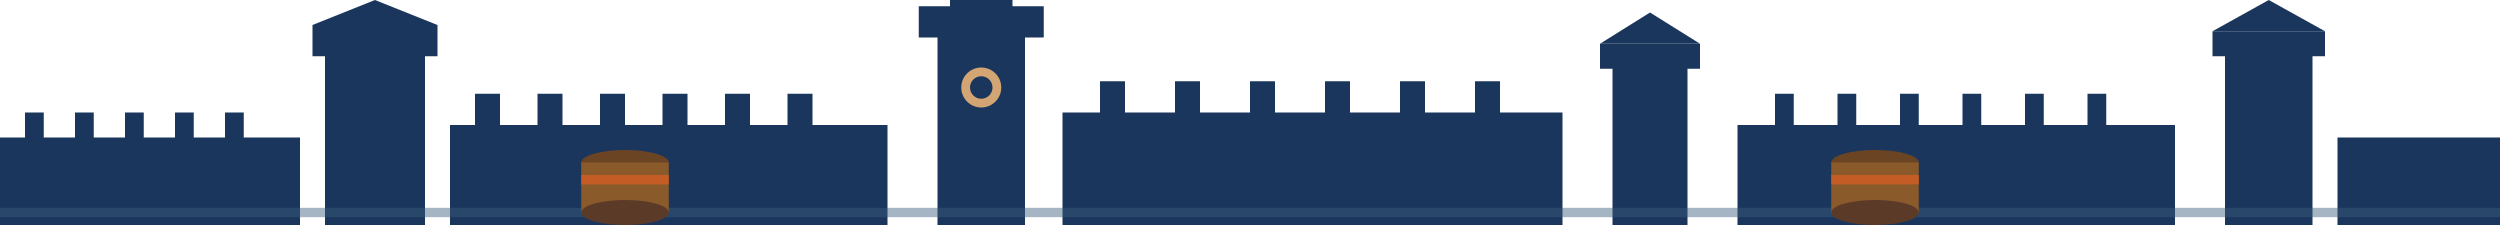
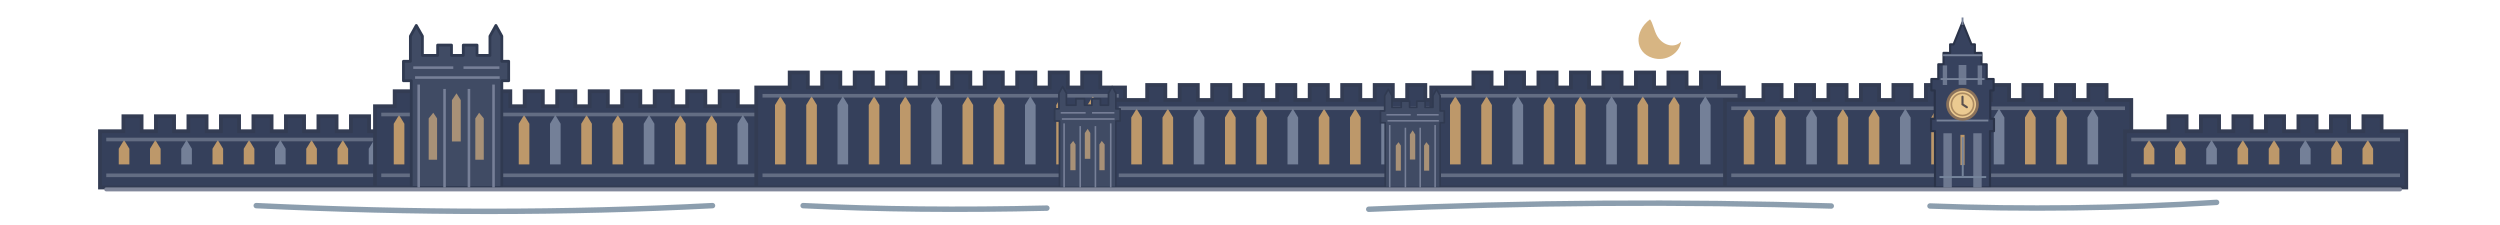
<svg xmlns="http://www.w3.org/2000/svg" viewBox="0 0 400 36" fill="none" aria-hidden="true">
-   <g fill="#1B365D">
-     <rect x="0" y="22" width="48" height="14" />
-     <rect x="4" y="18" width="3" height="5" />
-     <rect x="12" y="18" width="3" height="5" />
-     <rect x="20" y="18" width="3" height="5" />
-     <rect x="28" y="18" width="3" height="5" />
-     <rect x="36" y="18" width="3" height="5" />
-     <rect x="52" y="8" width="16" height="28" />
-     <rect x="50" y="4" width="20" height="5" />
-     <polygon points="60,0 50,4 70,4" />
-     <rect x="72" y="20" width="70" height="16" />
-     <rect x="76" y="15" width="4" height="6" />
-     <rect x="86" y="15" width="4" height="6" />
-     <rect x="96" y="15" width="4" height="6" />
-     <rect x="106" y="15" width="4" height="6" />
-     <rect x="116" y="15" width="4" height="6" />
-     <rect x="126" y="15" width="4" height="6" />
-     <rect x="150" y="4" width="14" height="32" />
-     <rect x="147" y="1" width="20" height="5" />
-     <rect x="152" y="-6" width="10" height="9" />
-     <polygon points="157,-10 150,-6 164,-6" />
-     <rect x="170" y="18" width="80" height="18" />
-     <rect x="176" y="13" width="4" height="6" />
-     <rect x="188" y="13" width="4" height="6" />
-     <rect x="200" y="13" width="4" height="6" />
-     <rect x="212" y="13" width="4" height="6" />
-     <rect x="224" y="13" width="4" height="6" />
-     <rect x="236" y="13" width="4" height="6" />
-     <rect x="258" y="10" width="12" height="26" />
-     <rect x="256" y="7" width="16" height="4" />
-     <polygon points="264,2 256,7 272,7" />
-     <rect x="278" y="20" width="70" height="16" />
-     <rect x="284" y="15" width="3" height="5" />
-     <rect x="294" y="15" width="3" height="5" />
-     <rect x="304" y="15" width="3" height="5" />
-     <rect x="314" y="15" width="3" height="5" />
-     <rect x="324" y="15" width="3" height="5" />
-     <rect x="334" y="15" width="3" height="5" />
-     <rect x="356" y="8" width="14" height="28" />
-     <rect x="354" y="5" width="18" height="4" />
-     <polygon points="363,0 354,5 372,5" />
-     <rect x="374" y="22" width="26" height="14" />
+   <g transform="translate(16 30) rotate(0) scale(1)">
+     <path d="M0 0H47V-9h-1.65h-2.3v-2.4h-2.9v2.4h-2.3v-2.4h-2.9v2.4h-2.3v-2.4h-2.9v2.4h-2.3v-2.4h-2.9v2.4h-2.3v-2.4h-2.9v2.4h-2.3v-2.4h-2.9v2.4h-2.3v-2.4h-2.9v2.4h-2.3v-2.4h-2.9v2.4H0Z" fill="#35405b" stroke="#333c53" stroke-width=".61" />
+     <path d="M3 -3.7v-2.5l.85-1.4.85 1.4v2.5Z" fill="#bd986a" />
+     <path d="M8 -3.7v-2.5l.85-1.4.85 1.4v2.5Z" fill="#bd986a" />
+     <path d="M13 -3.7v-2.5l.85-1.4.85 1.4v2.5Z" fill="#748098" />
+     <path d="M18 -3.7v-2.5l.85-1.4.85 1.4v2.5Z" fill="#bd986a" />
+     <path d="M23 -3.7v-2.5l.85-1.4.85 1.4v2.5Z" fill="#bd986a" />
+     <path d="M28 -3.7v-2.5l.85-1.4.85 1.4v2.5Z" fill="#748098" />
+     <path d="M33 -3.7v-2.5l.85-1.4.85 1.4v2.5Z" fill="#bd986a" />
+     <path d="M38 -3.7v-2.5l.85-1.4.85 1.4v2.5Z" fill="#bd986a" />
+     <path d="M43 -3.7v-2.5l.85-1.4.85 1.4v2.5Z" fill="#748098" />
+     <path d="M1 -1.95H46M1 -7.68H46" stroke="#788296" stroke-width=".58" opacity=".68" />
  </g>
-   <circle cx="157" cy="14" r="3.2" fill="#d4a574" />
-   <circle cx="157" cy="14" r="1.8" fill="#1B365D" />
-   <path d="M0 34 H400" stroke="#3a5a7a" stroke-width="1.5" opacity="0.45" />
-   <g transform="translate(100,24)">
-     <ellipse cx="0" cy="2" rx="7" ry="2" fill="#6b4423" />
-     <rect x="-7" y="2" width="14" height="8" fill="#8a5a2b" />
-     <ellipse cx="0" cy="10" rx="7" ry="2" fill="#5c3a28" />
-     <rect x="-7" y="4" width="14" height="1.5" fill="#c45c26" />
+   <g transform="translate(60 30) rotate(0) scale(1)">
+     <path d="M0 0H62V-13h-1.65h-2.3v-2.4h-2.9v2.4h-2.3v-2.4h-2.9v2.4h-2.3v-2.4h-2.9v2.4h-2.3v-2.4h-2.9v2.4h-2.3v-2.4h-2.9v2.4h-2.3v-2.4h-2.9v2.4h-2.3v-2.4h-2.9v2.4h-2.3v-2.4h-2.9v2.4h-2.3v-2.4h-2.9v2.4h-2.3v-2.4h-2.9v2.4h-2.3v-2.4h-2.9v2.4H0Z" fill="#35405b" stroke="#333c53" stroke-width=".61" />
+     <path d="M3 -3.7v-6.5l.85-1.4.85 1.4v6.5Z" fill="#bd986a" />
+     <path d="M8 -3.7v-6.5l.85-1.4.85 1.4v6.5Z" fill="#bd986a" />
+     <path d="M13 -3.7v-6.5l.85-1.4.85 1.4v6.5Z" fill="#748098" />
+     <path d="M18 -3.7v-6.5l.85-1.4.85 1.4v6.5Z" fill="#bd986a" />
+     <path d="M23 -3.7v-6.5l.85-1.4.85 1.4v6.5Z" fill="#bd986a" />
+     <path d="M28 -3.7v-6.5l.85-1.4.85 1.4v6.5Z" fill="#748098" />
+     <path d="M33 -3.7v-6.5l.85-1.4.85 1.4v6.5Z" fill="#bd986a" />
+     <path d="M38 -3.7v-6.5l.85-1.4.85 1.4v6.5Z" fill="#bd986a" />
+     <path d="M43 -3.7v-6.5l.85-1.4.85 1.4v6.5Z" fill="#748098" />
+     <path d="M48 -3.7v-6.5l.85-1.4.85 1.4v6.5Z" fill="#bd986a" />
+     <path d="M53 -3.7v-6.5l.85-1.4.85 1.4v6.5Z" fill="#bd986a" />
+     <path d="M58 -3.7v-6.5l.85-1.4.85 1.4v6.5Z" fill="#748098" />
+     <path d="M1 -1.95H61M1 -11.68H61" stroke="#788296" stroke-width=".58" opacity=".68" />
  </g>
-   <g transform="translate(300,24)">
-     <ellipse cx="0" cy="2" rx="7" ry="2" fill="#6b4423" />
-     <rect x="-7" y="2" width="14" height="8" fill="#8a5a2b" />
-     <ellipse cx="0" cy="10" rx="7" ry="2" fill="#5c3a28" />
-     <rect x="-7" y="4" width="14" height="1.5" fill="#c45c26" />
+   <g transform="translate(121 30) rotate(0) scale(1)">
+     <path d="M0 0H59V-16h-1.65h-2.3v-2.4h-2.9v2.4h-2.3v-2.4h-2.9v2.4h-2.3v-2.4h-2.9v2.4h-2.3v-2.4h-2.9v2.4h-2.3v-2.4h-2.9v2.4h-2.3v-2.4h-2.9v2.4h-2.3v-2.4h-2.9v2.4h-2.3v-2.4h-2.9v2.4h-2.3v-2.4h-2.9v2.4h-2.3v-2.4h-2.9v2.4H0Z" fill="#35405b" stroke="#333c53" stroke-width=".61" />
+     <path d="M3 -3.7v-9.5l.85-1.4.85 1.4v9.5Z" fill="#bd986a" />
+     <path d="M8 -3.7v-9.5l.85-1.4.85 1.4v9.5Z" fill="#bd986a" />
+     <path d="M13 -3.7v-9.5l.85-1.4.85 1.4v9.5Z" fill="#748098" />
+     <path d="M18 -3.7v-9.5l.85-1.4.85 1.4v9.5Z" fill="#bd986a" />
+     <path d="M23 -3.7v-9.5l.85-1.4.85 1.4v9.5Z" fill="#bd986a" />
+     <path d="M28 -3.7v-9.5l.85-1.4.85 1.4v9.5Z" fill="#748098" />
+     <path d="M33 -3.7v-9.5l.85-1.4.85 1.4v9.5Z" fill="#bd986a" />
+     <path d="M38 -3.7v-9.5l.85-1.4.85 1.4v9.5Z" fill="#bd986a" />
+     <path d="M43 -3.7v-9.5l.85-1.4.85 1.4v9.5Z" fill="#748098" />
+     <path d="M48 -3.7v-9.5l.85-1.4.85 1.4v9.5Z" fill="#bd986a" />
+     <path d="M53 -3.7v-9.5l.85-1.4.85 1.4v9.5Z" fill="#bd986a" />
+     <path d="M1 -1.95H58M1 -14.68H58" stroke="#788296" stroke-width=".58" opacity=".68" />
  </g>
+   <g transform="translate(178 30) rotate(0) scale(1)">
+     <path d="M0 0H54V-14h-1.65h-2.3v-2.4h-2.9v2.4h-2.3v-2.4h-2.9v2.4h-2.3v-2.4h-2.9v2.4h-2.3v-2.4h-2.9v2.4h-2.3v-2.4h-2.9v2.4h-2.3v-2.4h-2.9v2.4h-2.3v-2.4h-2.9v2.4h-2.3v-2.4h-2.9v2.4h-2.3v-2.4h-2.9v2.4H0Z" fill="#35405b" stroke="#333c53" stroke-width=".61" />
+     <path d="M3 -3.7v-7.5l.85-1.4.85 1.4v7.5Z" fill="#bd986a" />
+     <path d="M8 -3.7v-7.5l.85-1.4.85 1.4v7.5Z" fill="#bd986a" />
+     <path d="M13 -3.7v-7.5l.85-1.4.85 1.4v7.5Z" fill="#748098" />
+     <path d="M18 -3.7v-7.5l.85-1.4.85 1.4v7.5Z" fill="#bd986a" />
+     <path d="M23 -3.7v-7.5l.85-1.4.85 1.4v7.5Z" fill="#bd986a" />
+     <path d="M28 -3.7v-7.5l.85-1.4.85 1.4v7.5Z" fill="#748098" />
+     <path d="M33 -3.7v-7.5l.85-1.4.85 1.4v7.5Z" fill="#bd986a" />
+     <path d="M38 -3.7v-7.5l.85-1.4.85 1.4v7.5Z" fill="#bd986a" />
+     <path d="M43 -3.7v-7.5l.85-1.4.85 1.4v7.5Z" fill="#748098" />
+     <path d="M48 -3.7v-7.5l.85-1.4.85 1.4v7.5Z" fill="#bd986a" />
+     <path d="M1 -1.95H53M1 -12.68H53" stroke="#788296" stroke-width=".58" opacity=".68" />
+   </g>
+   <g transform="translate(229 30) rotate(0) scale(1)">
+     <path d="M0 0H50V-16h-1.65h-2.3v-2.4h-2.9v2.4h-2.3v-2.4h-2.9v2.4h-2.3v-2.4h-2.9v2.4h-2.3v-2.4h-2.9v2.4h-2.3v-2.4h-2.9v2.4h-2.3v-2.4h-2.9v2.4h-2.3v-2.4h-2.9v2.4h-2.3v-2.4h-2.9v2.4H0Z" fill="#35405b" stroke="#333c53" stroke-width=".61" />
+     <path d="M3 -3.7v-9.5l.85-1.4.85 1.4v9.5Z" fill="#bd986a" />
+     <path d="M8 -3.7v-9.5l.85-1.4.85 1.4v9.5Z" fill="#bd986a" />
+     <path d="M13 -3.7v-9.5l.85-1.4.85 1.4v9.5Z" fill="#748098" />
+     <path d="M18 -3.7v-9.5l.85-1.4.85 1.4v9.5Z" fill="#bd986a" />
+     <path d="M23 -3.7v-9.5l.85-1.4.85 1.4v9.5Z" fill="#bd986a" />
+     <path d="M28 -3.7v-9.5l.85-1.4.85 1.4v9.5Z" fill="#748098" />
+     <path d="M33 -3.7v-9.5l.85-1.4.85 1.4v9.5Z" fill="#bd986a" />
+     <path d="M38 -3.7v-9.5l.85-1.4.85 1.4v9.5Z" fill="#bd986a" />
+     <path d="M43 -3.7v-9.5l.85-1.4.85 1.4v9.5Z" fill="#748098" />
+     <path d="M1 -1.95H49M1 -14.68H49" stroke="#788296" stroke-width=".58" opacity=".68" />
+   </g>
+   <g transform="translate(276 30) rotate(0) scale(1)">
+     <path d="M0 0H65V-14h-1.65h-2.3v-2.4h-2.9v2.4h-2.3v-2.4h-2.9v2.4h-2.3v-2.4h-2.9v2.4h-2.3v-2.4h-2.9v2.4h-2.3v-2.4h-2.9v2.4h-2.3v-2.4h-2.9v2.4h-2.3v-2.4h-2.9v2.4h-2.3v-2.4h-2.9v2.4h-2.3v-2.4h-2.9v2.4h-2.3v-2.4h-2.9v2.4h-2.3v-2.4h-2.9v2.4H0Z" fill="#35405b" stroke="#333c53" stroke-width=".61" />
+     <path d="M3 -3.7v-7.5l.85-1.4.85 1.4v7.5Z" fill="#bd986a" />
+     <path d="M8 -3.7v-7.5l.85-1.4.85 1.4v7.5Z" fill="#bd986a" />
+     <path d="M13 -3.7v-7.5l.85-1.4.85 1.4v7.5Z" fill="#748098" />
+     <path d="M18 -3.7v-7.5l.85-1.4.85 1.4v7.5Z" fill="#bd986a" />
+     <path d="M23 -3.7v-7.5l.85-1.4.85 1.4v7.5Z" fill="#bd986a" />
+     <path d="M28 -3.7v-7.5l.85-1.4.85 1.4v7.5Z" fill="#748098" />
+     <path d="M33 -3.7v-7.5l.85-1.4.85 1.4v7.5Z" fill="#bd986a" />
+     <path d="M38 -3.7v-7.5l.85-1.4.85 1.4v7.5Z" fill="#bd986a" />
+     <path d="M43 -3.7v-7.5l.85-1.4.85 1.4v7.5Z" fill="#748098" />
+     <path d="M48 -3.7v-7.5l.85-1.4.85 1.4v7.5Z" fill="#bd986a" />
+     <path d="M53 -3.7v-7.5l.85-1.4.85 1.4v7.5Z" fill="#bd986a" />
+     <path d="M58 -3.7v-7.5l.85-1.4.85 1.4v7.5Z" fill="#748098" />
+     <path d="M1 -1.95H64M1 -12.68H64" stroke="#788296" stroke-width=".58" opacity=".68" />
+   </g>
+   <g transform="translate(340 30) rotate(0) scale(1)">
+     <path d="M0 0H45V-9h-1.65h-2.3v-2.4h-2.9v2.4h-2.3v-2.4h-2.9v2.4h-2.3v-2.4h-2.9v2.4h-2.3v-2.4h-2.9v2.4h-2.3v-2.4h-2.9v2.4h-2.3v-2.4h-2.9v2.4h-2.3v-2.4h-2.9v2.4H0Z" fill="#35405b" stroke="#333c53" stroke-width=".61" />
+     <path d="M3 -3.7v-2.5l.85-1.4.85 1.4v2.5Z" fill="#bd986a" />
+     <path d="M8 -3.7v-2.5l.85-1.4.85 1.4v2.5Z" fill="#bd986a" />
+     <path d="M13 -3.7v-2.5l.85-1.4.85 1.4v2.5Z" fill="#748098" />
+     <path d="M18 -3.7v-2.5l.85-1.4.85 1.4v2.5Z" fill="#bd986a" />
+     <path d="M23 -3.7v-2.5l.85-1.4.85 1.4v2.5Z" fill="#bd986a" />
+     <path d="M28 -3.7v-2.5l.85-1.4.85 1.4v2.5Z" fill="#748098" />
+     <path d="M33 -3.7v-2.5l.85-1.4.85 1.4v2.5Z" fill="#bd986a" />
+     <path d="M38 -3.7v-2.5l.85-1.4.85 1.4v2.5Z" fill="#bd986a" />
+     <path d="M1 -1.95H44M1 -7.68H44" stroke="#788296" stroke-width=".58" opacity=".68" />
+   </g>
+   <g transform="translate(73 30) rotate(0) scale(0.61)">
+     <path d="M-11.8 0v-28h-2.05v-5.1h1.82V-39.7l1.55-2.8 1.6 2.8v5.05h4v-2.7h3.63v2.7h3.1v-2.7h3.6v2.7h3.39v-5.05l1.56-2.8 1.55 2.8v6.6h1.8v5.1h-1.8V0Z" fill="#404b64" stroke="#303a51" stroke-width=".74" stroke-linejoin="round" />
+     <path d="M-10.8-28.84H11.4m-12.18-2.6h-10.5m13.18 0h9.42M-9.85-27.0v27m6.78-25.85v25.85m6.4-25.85V0m6.45-27v27" stroke="#778098" stroke-width=".67" />
+     <path d="M-7.23-7.28v-10.84l1.2-1.49 1 1.49v10.84Zm6.1-4.8v-10.84L.07-24.7l1.11 1.78v10.84Zm6.13 4.8v-10.84l1-1.49 1.22 1.49v10.84Z" fill="#a89177" />
+   </g>
+   <g transform="translate(174 30) rotate(0) scale(0.38)">
+     <path d="M-11.8 0v-28h-2.05v-5.1h1.82V-39.7l1.55-2.8 1.6 2.8v5.05h4v-2.7h3.63v2.7h3.1v-2.7h3.6v2.7h3.39v-5.05l1.56-2.8 1.55 2.8v6.6h1.8v5.1h-1.8V0Z" fill="#404b64" stroke="#303a51" stroke-width=".74" stroke-linejoin="round" />
+     <path d="M-10.8-28.84H11.4m-12.18-2.6h-10.5m13.18 0h9.42M-9.85-27.0v27m6.78-25.85v25.85m6.4-25.85V0m6.45-27v27" stroke="#778098" stroke-width=".67" />
+     <path d="M-7.23-7.28v-10.84l1.2-1.49 1 1.49v10.84Zm6.1-4.8v-10.84L.07-24.7l1.11 1.78v10.84Zm6.13 4.8v-10.84l1-1.49 1.22 1.49v10.84Z" fill="#a89177" />
+   </g>
+   <g transform="translate(226 30) rotate(0) scale(0.37)">
+     <path d="M-11.8 0v-28h-2.05v-5.1h1.82V-39.7l1.55-2.8 1.6 2.8v5.05h4v-2.7h3.63v2.7h3.1v-2.7h3.6v2.7h3.39v-5.05l1.56-2.8 1.55 2.8v6.6h1.8v5.1h-1.8V0Z" fill="#404b64" stroke="#303a51" stroke-width=".74" stroke-linejoin="round" />
+     <path d="M-10.8-28.84H11.4m-12.18-2.6h-10.5m13.18 0h9.42M-9.85-27.0v27m6.78-25.85v25.85m6.4-25.85V0m6.45-27v27" stroke="#778098" stroke-width=".67" />
+     <path d="M-7.23-7.28v-10.84l1.2-1.49 1 1.49v10.84Zm6.1-4.8v-10.84L.07-24.7l1.11 1.78v10.84Zm6.13 4.8v-10.84l1-1.49 1.22 1.49v10.84Z" fill="#a89177" />
+   </g>
+   <g transform="translate(314 30) rotate(0) scale(0.44)">
+     <path d="M-10 0v-20.5h-1.45V-25h1.36V-35.3h-1.23v-4.15h2.52v-5.35h1.9v-4.16l2.4.03v-3.12h1.25l3.25-8.02 3.25 8.02H4.5v3.12l2.4-.03v4.16h1.9v5.35h2.52v4.15h-1.23V-25h1.36v4.5H10V0Z" fill="#37425e" stroke="#2a3349" stroke-width=".78" stroke-linejoin="round" />
+     <path d="M-6.95 0v-19.72h3.06V0Zm10.87 0v-19.72h3.05V0ZM-7.18-37.28v-7.1h1.58v7.1Zm5.78-.05v-7.22h2.8v7.22Zm6.91-.02v-7.03h1.61v7.03Z" fill="#6d7890" />
+     <path d="M-9.4-24.35H9.4m-9.4-23.74h7.04m-14.08 0H0m-7.96 8.66H8m-7.99-19.7v-2.69" stroke="#78839a" stroke-width=".68" />
+     <circle cy="-30.23" r="5.42" fill="#ebca91" stroke="#8b725b" stroke-width="1.02" />
+     <circle cy="-30.23" r="4.05" stroke="#ad8c62" stroke-width=".6" />
+     <path d="M0-33v2.77l1.59 1.04" stroke="#5b514d" stroke-width=".77" stroke-linecap="round" />
+     <path d="M-.75-19.15h1.5v11h-1.5Z" fill="#bc9769" />
+     <path d="M-8.38-3.8H8.62m-8.53-14.5v14.1" stroke="#75849b" stroke-width=".71" />
+   </g>
+   <path d="M17 30.3H384" stroke="#81879a" stroke-width=".64" stroke-linecap="round" />
+   <path d="M41 32.9q38 1.83 73 0m14.5 0q18 .9 39 .4m51.5.18q38-1.65 74-.52m15.8 0q22.8.87 45.85-.58" stroke="#71879b" stroke-width=".87" opacity=".81" stroke-linecap="round" />
+   <path d="M264 3.1c-2.6 1.92-2.42 5.28.38 6.16 2.19.69 4.36-.74 4.59-2.61-.97 1.08-2.82.72-3.78-.82-.55-.89-.72-2.18-1.19-2.73Z" fill="#d7b583" />
</svg>
